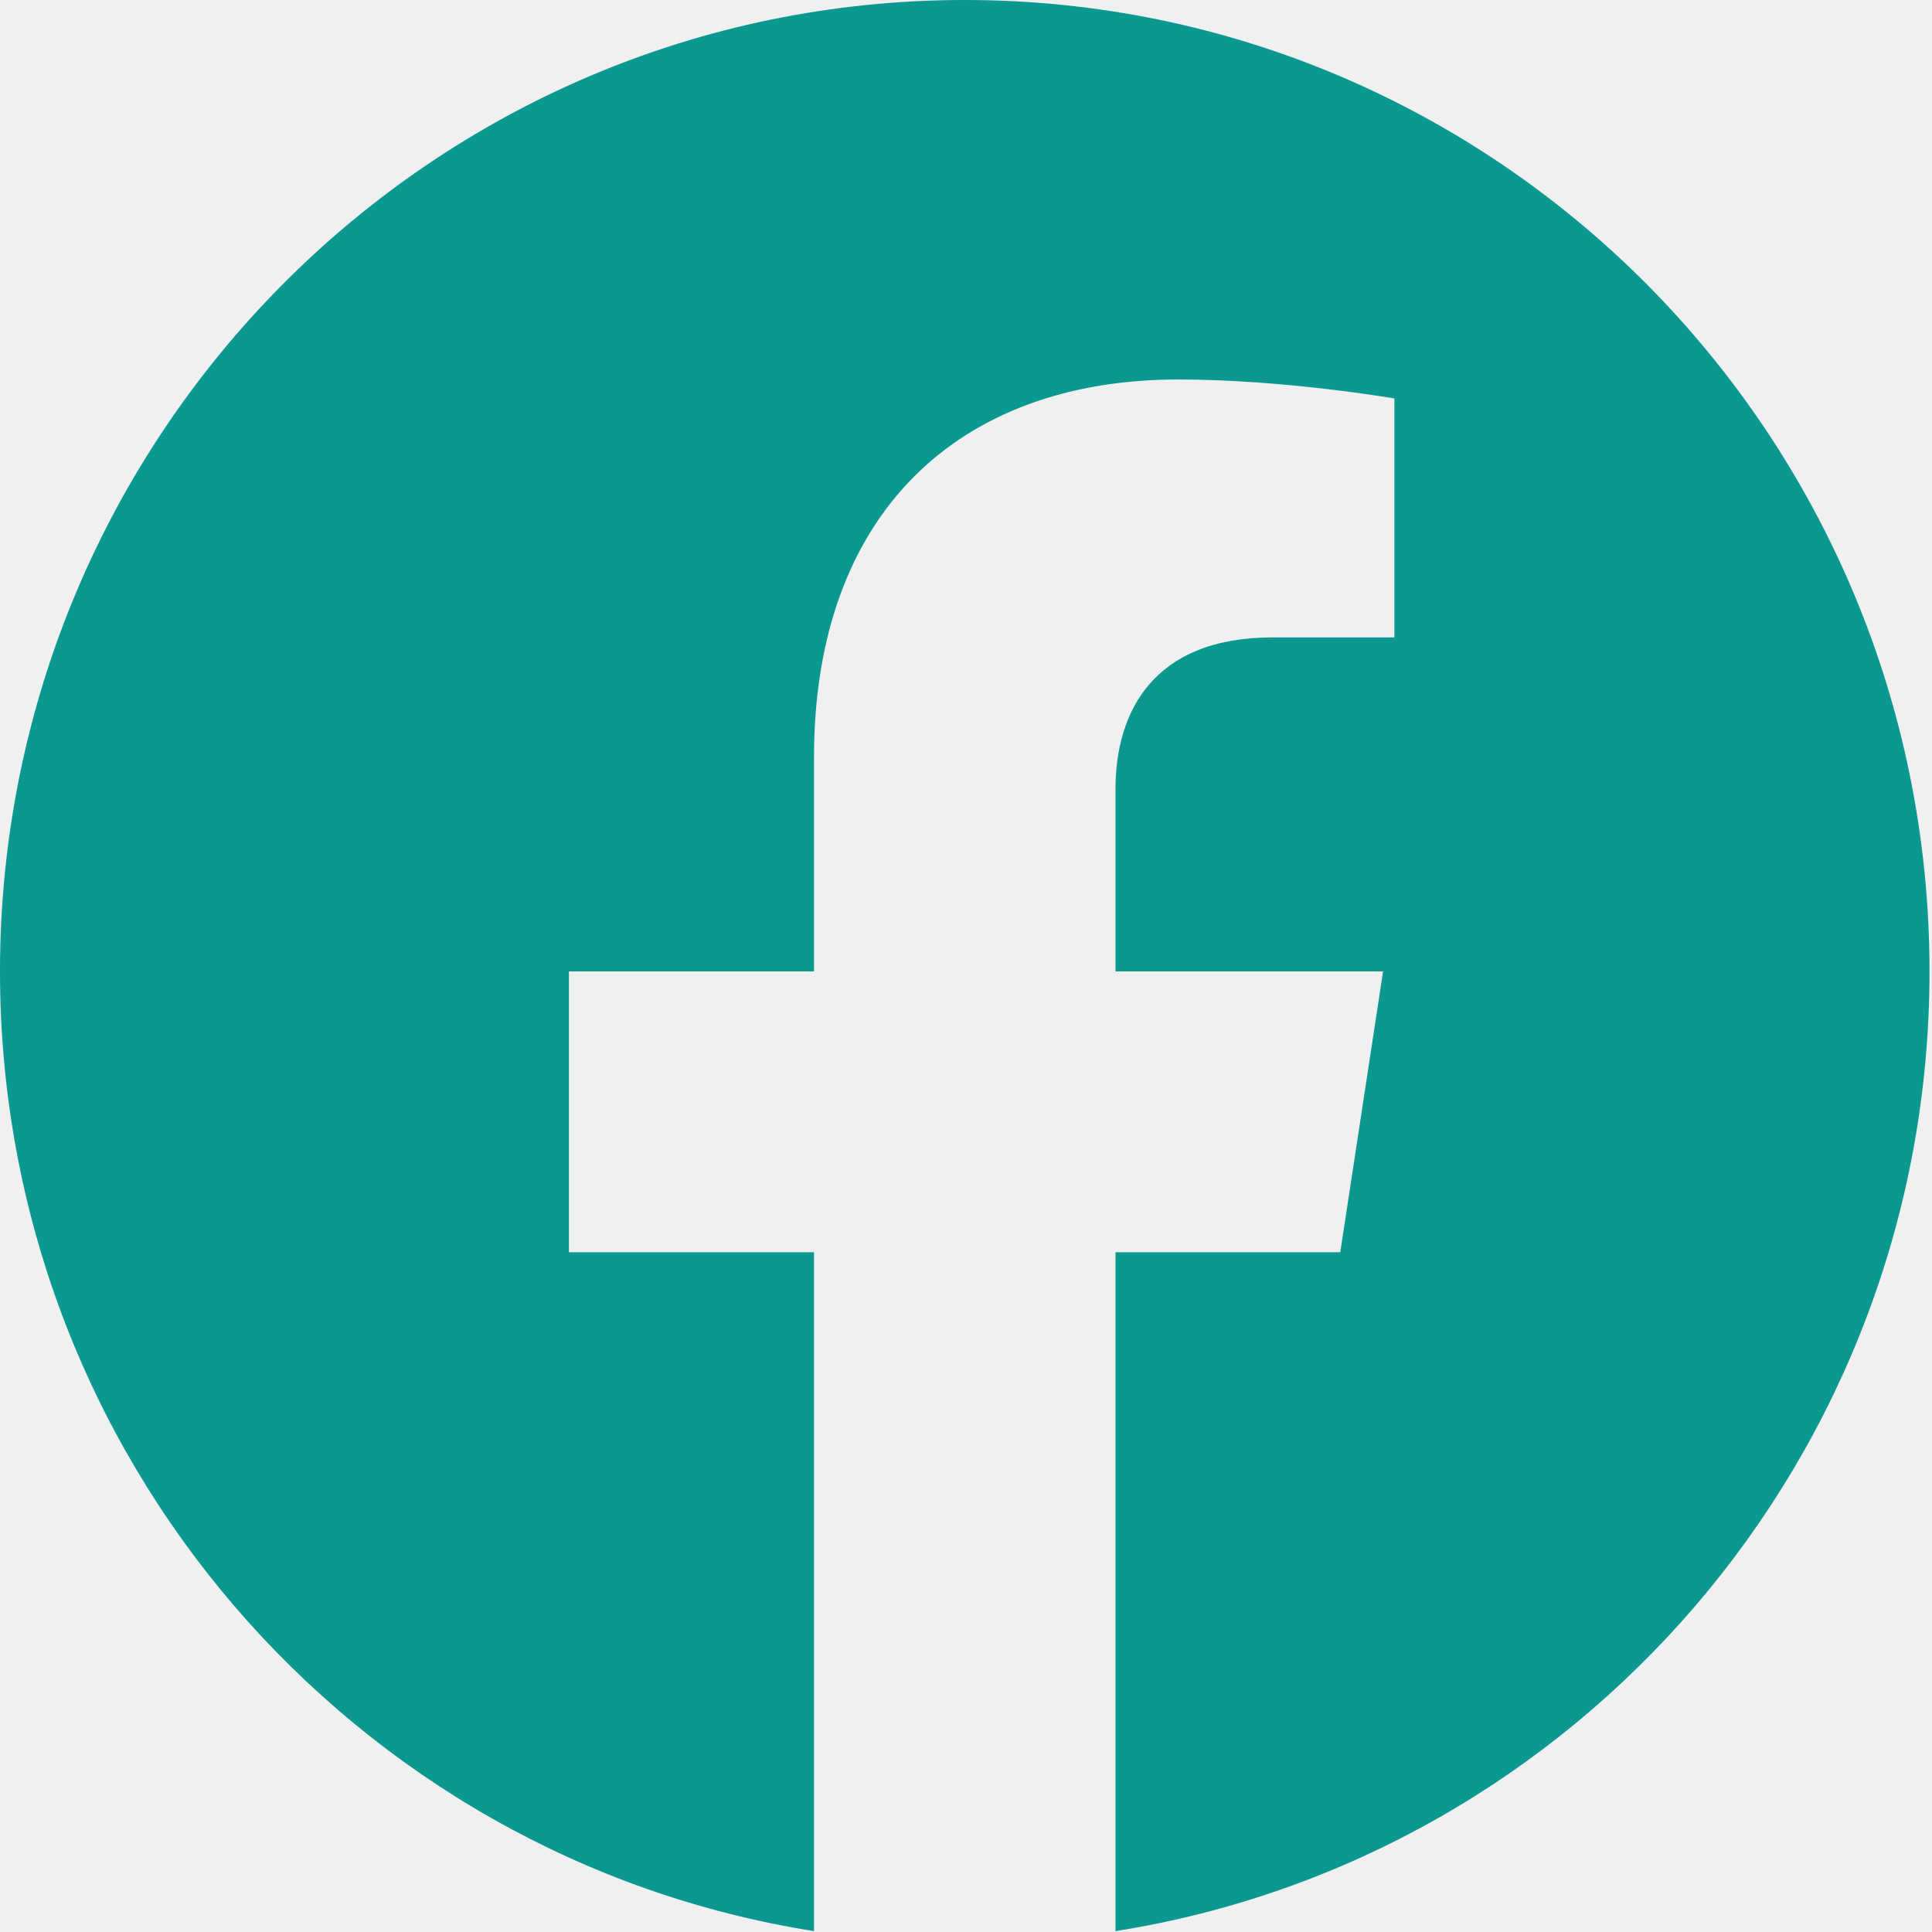
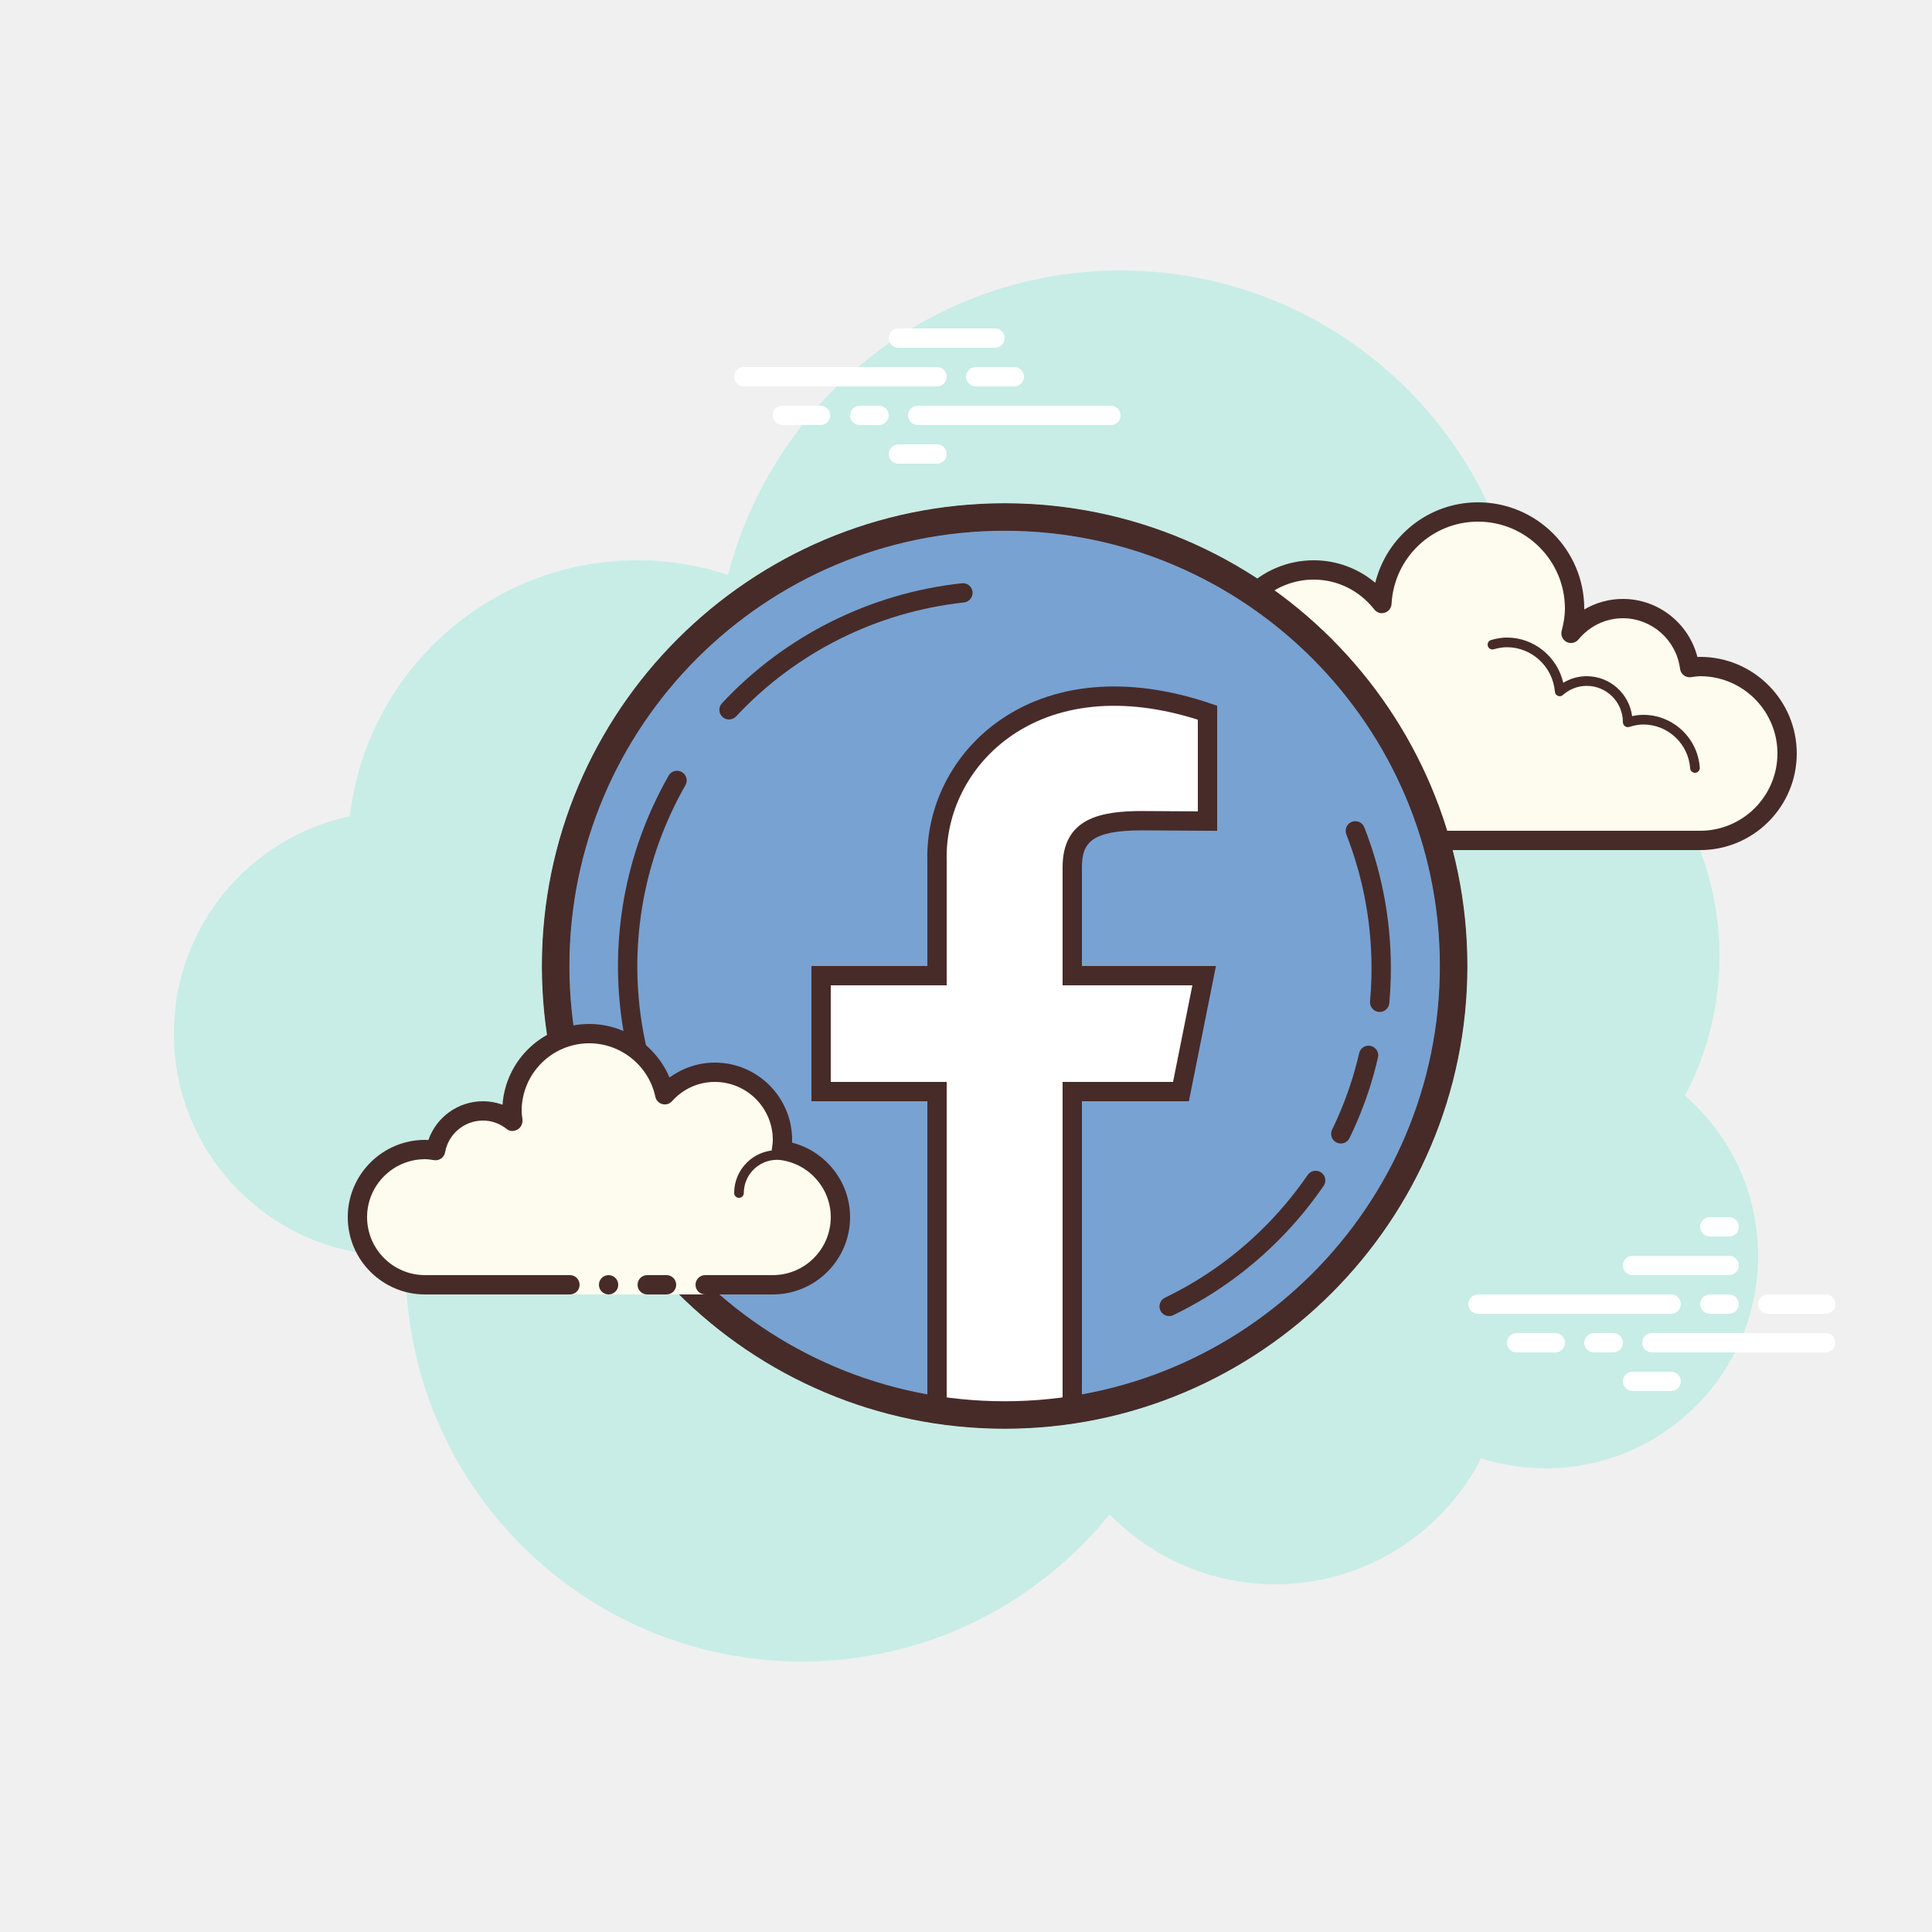
- <svg xmlns="http://www.w3.org/2000/svg" width="100" height="100" viewBox="0 0 100 100" fill="none">
-   <path d="M99.871 50.281C99.871 22.505 77.521 0 49.935 0C22.35 0 0 22.505 0 50.281C0 75.377 18.261 96.179 42.133 99.954V64.816H29.448V50.281H42.133V39.203C42.133 26.602 49.583 19.642 60.994 19.642C66.459 19.642 72.173 20.623 72.173 20.623V32.991H65.875C59.673 32.991 57.738 36.867 57.738 40.843V50.281H71.587L69.372 64.816H57.738V99.954C81.61 96.179 99.871 75.377 99.871 50.281Z" fill="#0B9890" />
+ <svg xmlns="http://www.w3.org/2000/svg" viewBox="0 0 100 100" width="100px" height="100px">
+   <path fill="#c7ede6" d="M87.215,56.71C88.35,54.555,89,52.105,89,49.5c0-6.621-4.159-12.257-10.001-14.478 C78.999,35.015,79,35.008,79,35c0-11.598-9.402-21-21-21c-9.784,0-17.981,6.701-20.313,15.757C36.211,29.272,34.638,29,33,29 c-7.692,0-14.023,5.793-14.89,13.252C12.906,43.353,9,47.969,9,53.5C9,59.851,14.149,65,20.5,65c0.177,0,0.352-0.012,0.526-0.022 C21.022,65.153,21,65.324,21,65.5C21,76.822,30.178,86,41.5,86c6.437,0,12.175-2.972,15.934-7.614C59.612,80.611,62.64,82,66,82 c4.65,0,8.674-2.65,10.666-6.518C77.718,75.817,78.837,76,80,76c6.075,0,11-4.925,11-11C91,61.689,89.53,58.727,87.215,56.71z" />
+   <path fill="#fdfcef" d="M72.5,43.5V44h-3v-0.5c0,0-4.242,0-5.5,0c-2.485,0-4.5-2.015-4.5-4.5 c0-2.333,1.782-4.229,4.055-4.455C63.533,34.364,63.5,34.187,63.5,34c0-2.485,2.015-4.5,4.5-4.5c1.438,0,2.703,0.686,3.527,1.736 C71.667,28.6,73.829,26.5,76.5,26.5c2.761,0,5,2.239,5,5c0,0.446-0.077,0.87-0.187,1.282c0.642-0.777,1.6-1.282,2.687-1.282 c1.781,0,3.234,1.335,3.455,3.055C87.636,34.533,87.813,34.5,88,34.5c2.485,0,4.5,2.015,4.5,4.5s-2.015,4.5-4.5,4.5s-9.5,0-9.5,0 H72.5z" />
+   <path fill="#472b29" d="M76.5,26c3.033,0,5.5,2.467,5.5,5.5c0,0.016,0,0.031,0,0.047C82.602,31.192,83.29,31,84,31 c1.831,0,3.411,1.261,3.858,3.005C87.905,34.002,87.952,34,88,34c2.757,0,5,2.243,5,5s-2.243,5-5,5H72.5 c-0.276,0-0.5-0.224-0.5-0.5s0.224-0.5,0.5-0.5H88c2.206,0,4-1.794,4-4s-1.794-4-4-4c-0.117,0-0.23,0.017-0.343,0.032 l-0.141,0.019c-0.021,0.003-0.041,0.004-0.062,0.004c-0.246,0-0.462-0.185-0.495-0.437C86.768,33.125,85.496,32,84,32 c-0.885,0-1.723,0.401-2.301,1.1c-0.098,0.118-0.241,0.182-0.386,0.182c-0.078,0-0.156-0.018-0.228-0.056 c-0.209-0.107-0.314-0.346-0.254-0.573C80.946,32.218,81,31.852,81,31.5c0-2.481-2.019-4.5-4.5-4.5 c-2.381,0-4.347,1.872-4.474,4.263c-0.011,0.208-0.15,0.387-0.349,0.45c-0.05,0.016-0.101,0.024-0.152,0.024 c-0.15,0-0.296-0.069-0.392-0.192C70.362,30.563,69.221,30,68,30c-2.206,0-4,1.794-4,4c0,0.117,0.017,0.23,0.032,0.343 l0.019,0.141c0.016,0.134-0.022,0.268-0.106,0.373c-0.084,0.105-0.207,0.172-0.34,0.185C61.549,35.247,60,36.949,60,39 c0,2.206,1.794,4,4,4h5.5c0.276,0,0.5,0.224,0.5,0.5S69.776,44,69.5,44H64c-2.757,0-5-2.243-5-5c0-2.397,1.689-4.413,4.003-4.877 C63.001,34.082,63,34.041,63,34c0-2.757,2.243-5,5-5c1.176,0,2.293,0.416,3.183,1.164C71.781,27.76,73.945,26,76.5,26L76.5,26z" />
+   <path fill="#472b29" d="M78 33c1.403 0 2.609.999 2.913 2.341C81.28 35.119 81.699 35 82.125 35c1.202 0 2.198.897 2.353 2.068C84.681 37.022 84.874 37 85.063 37c1.529 0 2.811 1.2 2.918 2.732C87.99 39.87 87.886 39.99 87.749 40c-.006 0-.012 0-.018 0-.13 0-.24-.101-.249-.232-.089-1.271-1.151-2.268-2.419-2.268-.229 0-.47.042-.738.127-.022.007-.045.01-.067.01-.055 0-.11-.02-.156-.054C84.038 37.537 84 37.455 84 37.375c0-1.034-.841-1.875-1.875-1.875-.447 0-.885.168-1.231.473-.047.041-.106.063-.165.063-.032 0-.063-.006-.093-.019-.088-.035-.148-.117-.155-.212C80.377 34.512 79.288 33.5 78 33.5c-.208 0-.425.034-.682.107-.023.007-.047.01-.07.01-.109 0-.207-.073-.239-.182-.038-.133.039-.271.172-.309C77.483 33.04 77.744 33 78 33L78 33zM64.117 34.5c1.326 0 2.508.897 2.874 2.182.038.133-.039.271-.172.309C66.795 36.997 66.772 37 66.75 37c-.109 0-.209-.072-.24-.182C66.205 35.748 65.221 35 64.117 35c-.117 0-.23.014-.342.029-.012.002-.023.003-.035.003-.121 0-.229-.092-.246-.217-.019-.137.077-.263.214-.281C63.842 34.516 63.978 34.5 64.117 34.5L64.117 34.5z" />
+   <path fill="#fff" d="M86.5 68h-10c-.276 0-.5-.224-.5-.5s.224-.5.5-.5h10c.276 0 .5.224.5.5S86.777 68 86.5 68zM89.5 68h-1c-.276 0-.5-.224-.5-.5s.224-.5.5-.5h1c.276 0 .5.224.5.5S89.777 68 89.5 68zM94.491 70H85.5c-.276 0-.5-.224-.5-.5s.224-.5.5-.5h8.991c.276 0 .5.224.5.5S94.767 70 94.491 70zM83.5 70h-1c-.276 0-.5-.224-.5-.5s.224-.5.5-.5h1c.276 0 .5.224.5.5S83.777 70 83.5 70zM80.5 70h-2c-.276 0-.5-.224-.5-.5s.224-.5.5-.5h2c.276 0 .5.224.5.5S80.777 70 80.5 70zM86.5 72h-2c-.276 0-.5-.224-.5-.5s.224-.5.5-.5h2c.276 0 .5.224.5.5S86.776 72 86.5 72zM89.5 63c-.177 0-.823 0-1 0-.276 0-.5.224-.5.5 0 .276.224.5.5.5.177 0 .823 0 1 0 .276 0 .5-.224.5-.5C90 63.224 89.776 63 89.5 63zM89.5 65c-.177 0-4.823 0-5 0-.276 0-.5.224-.5.5 0 .276.224.5.5.5.177 0 4.823 0 5 0 .276 0 .5-.224.5-.5C90 65.224 89.776 65 89.5 65zM94.5 67c-.177 0-2.823 0-3 0-.276 0-.5.224-.5.5 0 .276.224.5.5.5.177 0 2.823 0 3 0 .276 0 .5-.224.5-.5C95 67.224 94.776 67 94.5 67z" />
+   <g>
+     <path fill="#fff" d="M48.5 20h-10c-.276 0-.5-.224-.5-.5s.224-.5.5-.5h10c.276 0 .5.224.5.5S48.776 20 48.5 20zM52.5 20h-2c-.276 0-.5-.224-.5-.5s.224-.5.5-.5h2c.276 0 .5.224.5.5S52.776 20 52.5 20zM57.5 22h-10c-.276 0-.5-.224-.5-.5s.224-.5.5-.5h10c.276 0 .5.224.5.5S57.777 22 57.5 22zM45.5 22h-1c-.276 0-.5-.224-.5-.5s.224-.5.5-.5h1c.276 0 .5.224.5.5S45.776 22 45.5 22zM42.47 22H40.5c-.276 0-.5-.224-.5-.5s.224-.5.5-.5h1.97c.276 0 .5.224.5.5S42.746 22 42.47 22zM51.5 18h-5c-.276 0-.5-.224-.5-.5s.224-.5.5-.5h5c.276 0 .5.224.5.5S51.777 18 51.5 18zM48.5 24h-2c-.276 0-.5-.224-.5-.5s.224-.5.5-.5h2c.276 0 .5.224.5.5S48.776 24 48.5 24z" />
+   </g>
+   <g>
+     <path fill="#78a2d2" d="M52 26.75A23.25 23.25 0 1 0 52 73.25A23.25 23.25 0 1 0 52 26.75Z" />
+     <path fill="#472b29" d="M52,73.95c-13.206,0-23.95-10.744-23.95-23.95S38.794,26.05,52,26.05S75.95,36.794,75.95,50 S65.206,73.95,52,73.95z M52,27.45c-12.434,0-22.55,10.115-22.55,22.55S39.566,72.55,52,72.55S74.55,62.435,74.55,50 S64.434,27.45,52,27.45z" />
+   </g>
+   <g>
+     <path fill="#472b29" d="M69.399,59.188c-0.073,0-0.148-0.017-0.218-0.051c-0.249-0.121-0.352-0.42-0.231-0.668 c0.126-0.259,0.246-0.52,0.359-0.782c0.44-1.021,0.79-2.089,1.041-3.176c0.063-0.27,0.331-0.438,0.6-0.375 c0.269,0.063,0.437,0.331,0.375,0.6c-0.265,1.146-0.634,2.271-1.097,3.347c-0.119,0.277-0.245,0.552-0.378,0.824 C69.762,59.085,69.584,59.188,69.399,59.188z" />
+   </g>
+   <g>
+     <path fill="#472b29" d="M71.411,52.378c-0.015,0-0.03-0.001-0.045-0.002c-0.275-0.025-0.478-0.269-0.453-0.543 c0.037-0.409,0.061-0.82,0.071-1.23c0.064-2.552-0.374-5.047-1.299-7.417c-0.101-0.257,0.027-0.547,0.284-0.647 c0.259-0.101,0.547,0.025,0.648,0.284c0.975,2.493,1.435,5.12,1.368,7.806c-0.011,0.432-0.036,0.864-0.075,1.295 C71.885,52.183,71.667,52.378,71.411,52.378z" />
+   </g>
+   <g>
+     <path fill="#472b29" d="M37.734,37.24c-0.123,0-0.245-0.045-0.341-0.135c-0.202-0.188-0.212-0.505-0.024-0.706 c3.259-3.491,7.669-5.696,12.418-6.209c0.279-0.033,0.521,0.169,0.551,0.443s-0.169,0.521-0.443,0.551 c-4.511,0.487-8.7,2.582-11.794,5.896C38.001,37.187,37.868,37.24,37.734,37.24z" />
+   </g>
+   <g>
+     <path fill="#472b29" d="M38.721,64.782c-0.123,0-0.245-0.045-0.341-0.135c-6.812-6.36-8.363-16.435-3.772-24.499 c0.136-0.241,0.441-0.323,0.682-0.188c0.24,0.137,0.324,0.442,0.187,0.682c-4.36,7.661-2.886,17.231,3.586,23.274 c0.202,0.188,0.212,0.505,0.024,0.706C38.988,64.729,38.855,64.782,38.721,64.782z" />
+   </g>
+   <g>
+     <path fill="#472b29" d="M60.515,68.119c-0.186,0-0.365-0.104-0.451-0.283c-0.12-0.248-0.016-0.547,0.233-0.667 c2.107-1.016,3.992-2.405,5.604-4.13c0.65-0.697,1.251-1.445,1.786-2.225c0.156-0.226,0.468-0.283,0.695-0.129 c0.228,0.156,0.286,0.468,0.129,0.695c-0.563,0.819-1.195,1.607-1.879,2.34c-1.696,1.816-3.681,3.279-5.9,4.349 C60.661,68.104,60.587,68.119,60.515,68.119z" />
+   </g>
+   <g>
+     <path fill="#fff" d="M48.5,73V56.5h-6v-6h6l0-5.954c-0.13-5.342,5.25-10.629,14-7.658V42.5l-3.372-0.021 c-2.594,0-3.628,0.607-3.628,2.41V50.5h6.827l-1.2,6H55.5V73" />
+     <path fill="#472b29" d="M56,73h-1V56h5.717l1-5H55v-6.111c0-2.558,1.984-2.91,4.128-2.91L62,41.997v-4.746 c-3.844-1.222-7.33-0.881-9.848,0.973c-2.033,1.494-3.211,3.853-3.152,6.311V51h-6v5h6v17h-1V57h-6v-7h6v-5.454 c-0.067-2.771,1.263-5.441,3.56-7.129c2.864-2.104,6.808-2.461,11.101-1.002L63,36.53v6.473l-3.875-0.024 c-2.641,0-3.125,0.644-3.125,1.91V50h6.937l-1.4,7H56V73z" />
+   </g>
+   <g>
+     <path fill="#472b29" d="M52,73.93c-13.194,0-23.929-10.735-23.929-23.93S38.806,26.07,52,26.07S75.929,36.806,75.929,50 S65.194,73.93,52,73.93z M52,27.471c-12.422,0-22.529,10.106-22.529,22.529S39.578,72.529,52,72.529S74.529,62.423,74.529,50 S64.422,27.471,52,27.471z" />
+   </g>
+   <g>
+     <path fill="#fdfcef" d="M36.5,66.5c0,0,1.567,0,3.5,0s3.5-1.567,3.5-3.5c0-1.781-1.335-3.234-3.055-3.455 C40.473,59.366,40.5,59.187,40.5,59c0-1.933-1.567-3.5-3.5-3.5c-1.032,0-1.95,0.455-2.59,1.165 c-0.384-1.808-1.987-3.165-3.91-3.165c-2.209,0-4,1.791-4,4c0,0.191,0.03,0.374,0.056,0.558C26.128,57.714,25.592,57.5,25,57.5 c-1.228,0-2.245,0.887-2.455,2.055C22.366,59.527,22.187,59.5,22,59.5c-1.933,0-3.5,1.567-3.5,3.5s1.567,3.5,3.5,3.5s7.5,0,7.5,0 V67h7V66.5z" />
+     <path fill="#472b29" d="M38.25 62C38.112 62 38 61.888 38 61.75c0-1.223.995-2.218 2.218-2.218.034.009.737-.001 1.244.136.133.036.212.173.176.306-.036.134-.173.213-.306.176-.444-.12-1.1-.12-1.113-.118-.948 0-1.719.771-1.719 1.718C38.5 61.888 38.388 62 38.25 62zM31.5 66A.5.5 0 1 0 31.5 67 .5.5 0 1 0 31.5 66z" />
+     <path fill="#472b29" d="M40,67h-3.5c-0.276,0-0.5-0.224-0.5-0.5s0.224-0.5,0.5-0.5H40c1.654,0,3-1.346,3-3 c0-1.496-1.125-2.768-2.618-2.959c-0.134-0.018-0.255-0.088-0.336-0.196s-0.115-0.244-0.094-0.377C39.975,59.314,40,59.16,40,59 c0-1.654-1.346-3-3-3c-0.85,0-1.638,0.355-2.219,1c-0.125,0.139-0.321,0.198-0.5,0.148c-0.182-0.049-0.321-0.195-0.36-0.379 C33.58,55.165,32.141,54,30.5,54c-1.93,0-3.5,1.57-3.5,3.5c0,0.143,0.021,0.28,0.041,0.418c0.029,0.203-0.063,0.438-0.242,0.54 c-0.179,0.102-0.396,0.118-0.556-0.01C25.878,58.155,25.449,58,25,58c-0.966,0-1.792,0.691-1.963,1.644 c-0.048,0.267-0.296,0.446-0.569,0.405C22.314,60.025,22.16,60,22,60c-1.654,0-3,1.346-3,3s1.346,3,3,3h7.5 c0.276,0,0.5,0.224,0.5,0.5S29.776,67,29.5,67H22c-2.206,0-4-1.794-4-4s1.794-4,4-4c0.059,0,0.116,0.002,0.174,0.006 C22.588,57.82,23.711,57,25,57c0.349,0,0.689,0.061,1.011,0.18C26.176,54.847,28.126,53,30.5,53c1.831,0,3.466,1.127,4.153,2.774 C35.333,55.276,36.155,55,37,55c2.206,0,4,1.794,4,4c0,0.048-0.001,0.095-0.004,0.142C42.739,59.59,44,61.169,44,63 C44,65.206,42.206,67,40,67z" />
+     <path fill="#472b29" d="M34.5,66c-0.159,0-0.841,0-1,0c-0.276,0-0.5,0.224-0.5,0.5c0,0.276,0.224,0.5,0.5,0.5 c0.159,0,0.841,0,1,0c0.276,0,0.5-0.224,0.5-0.5C35,66.224,34.776,66,34.5,66z" />
+   </g>
</svg>
